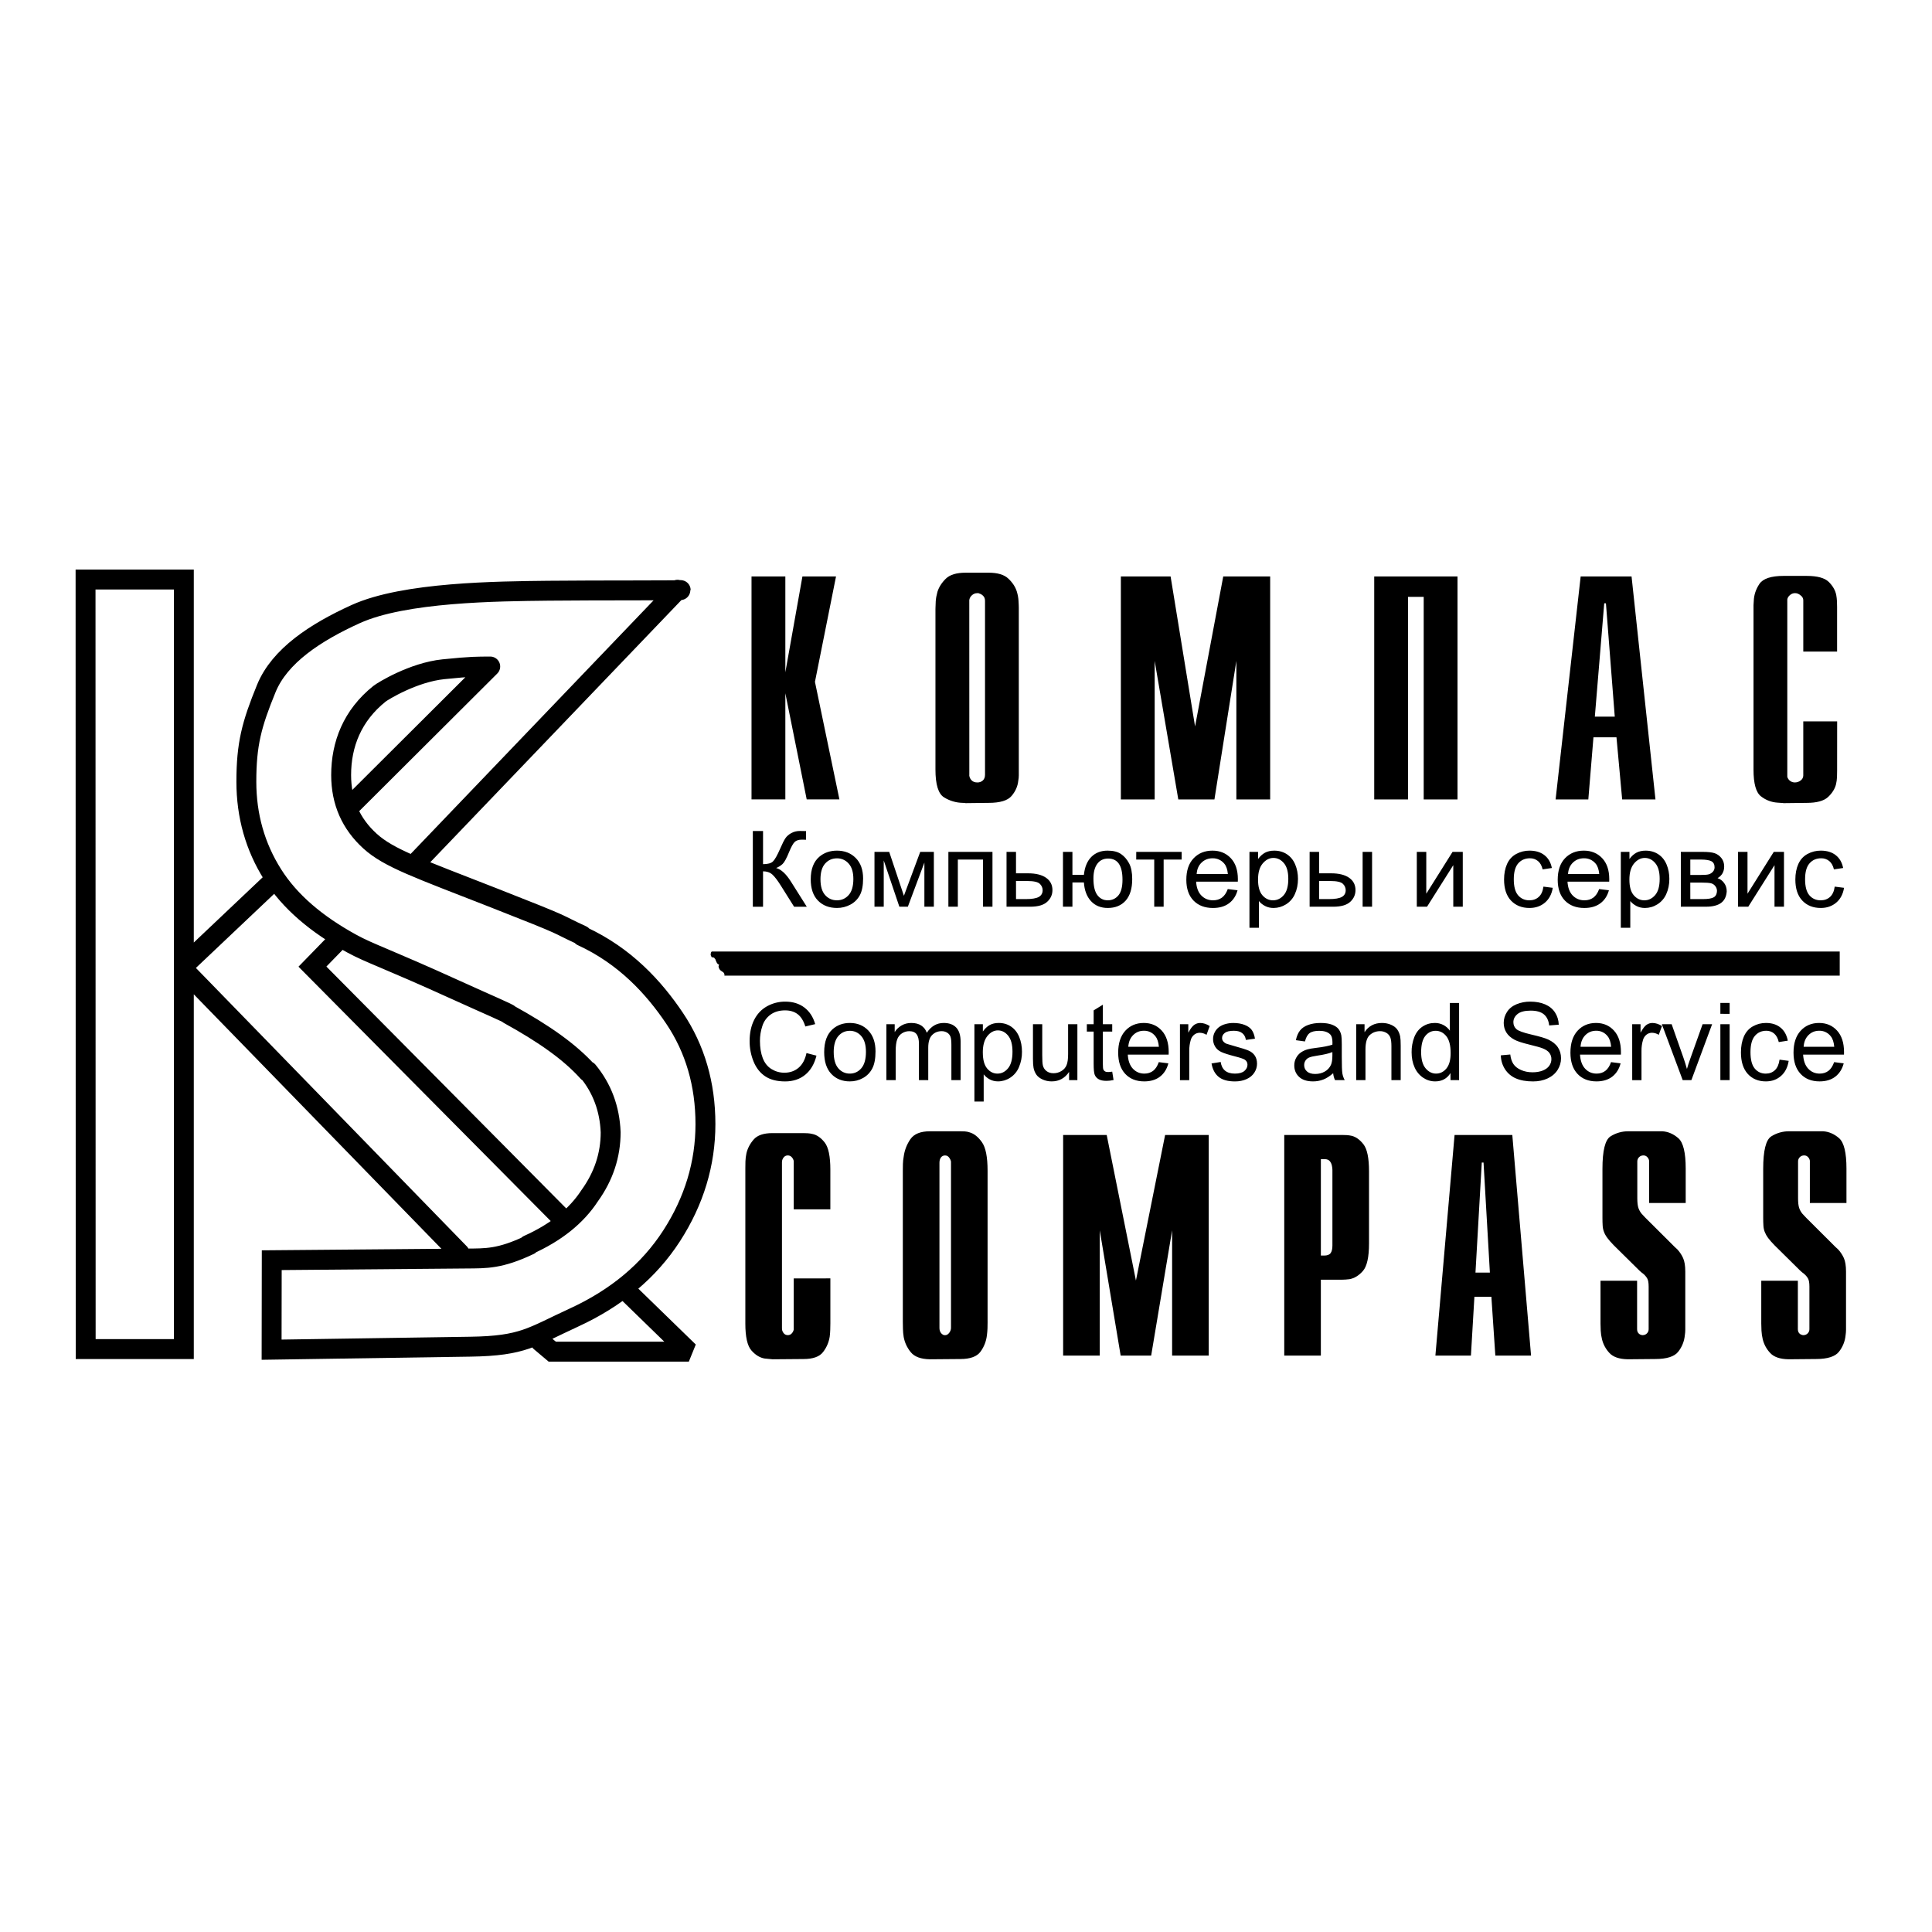
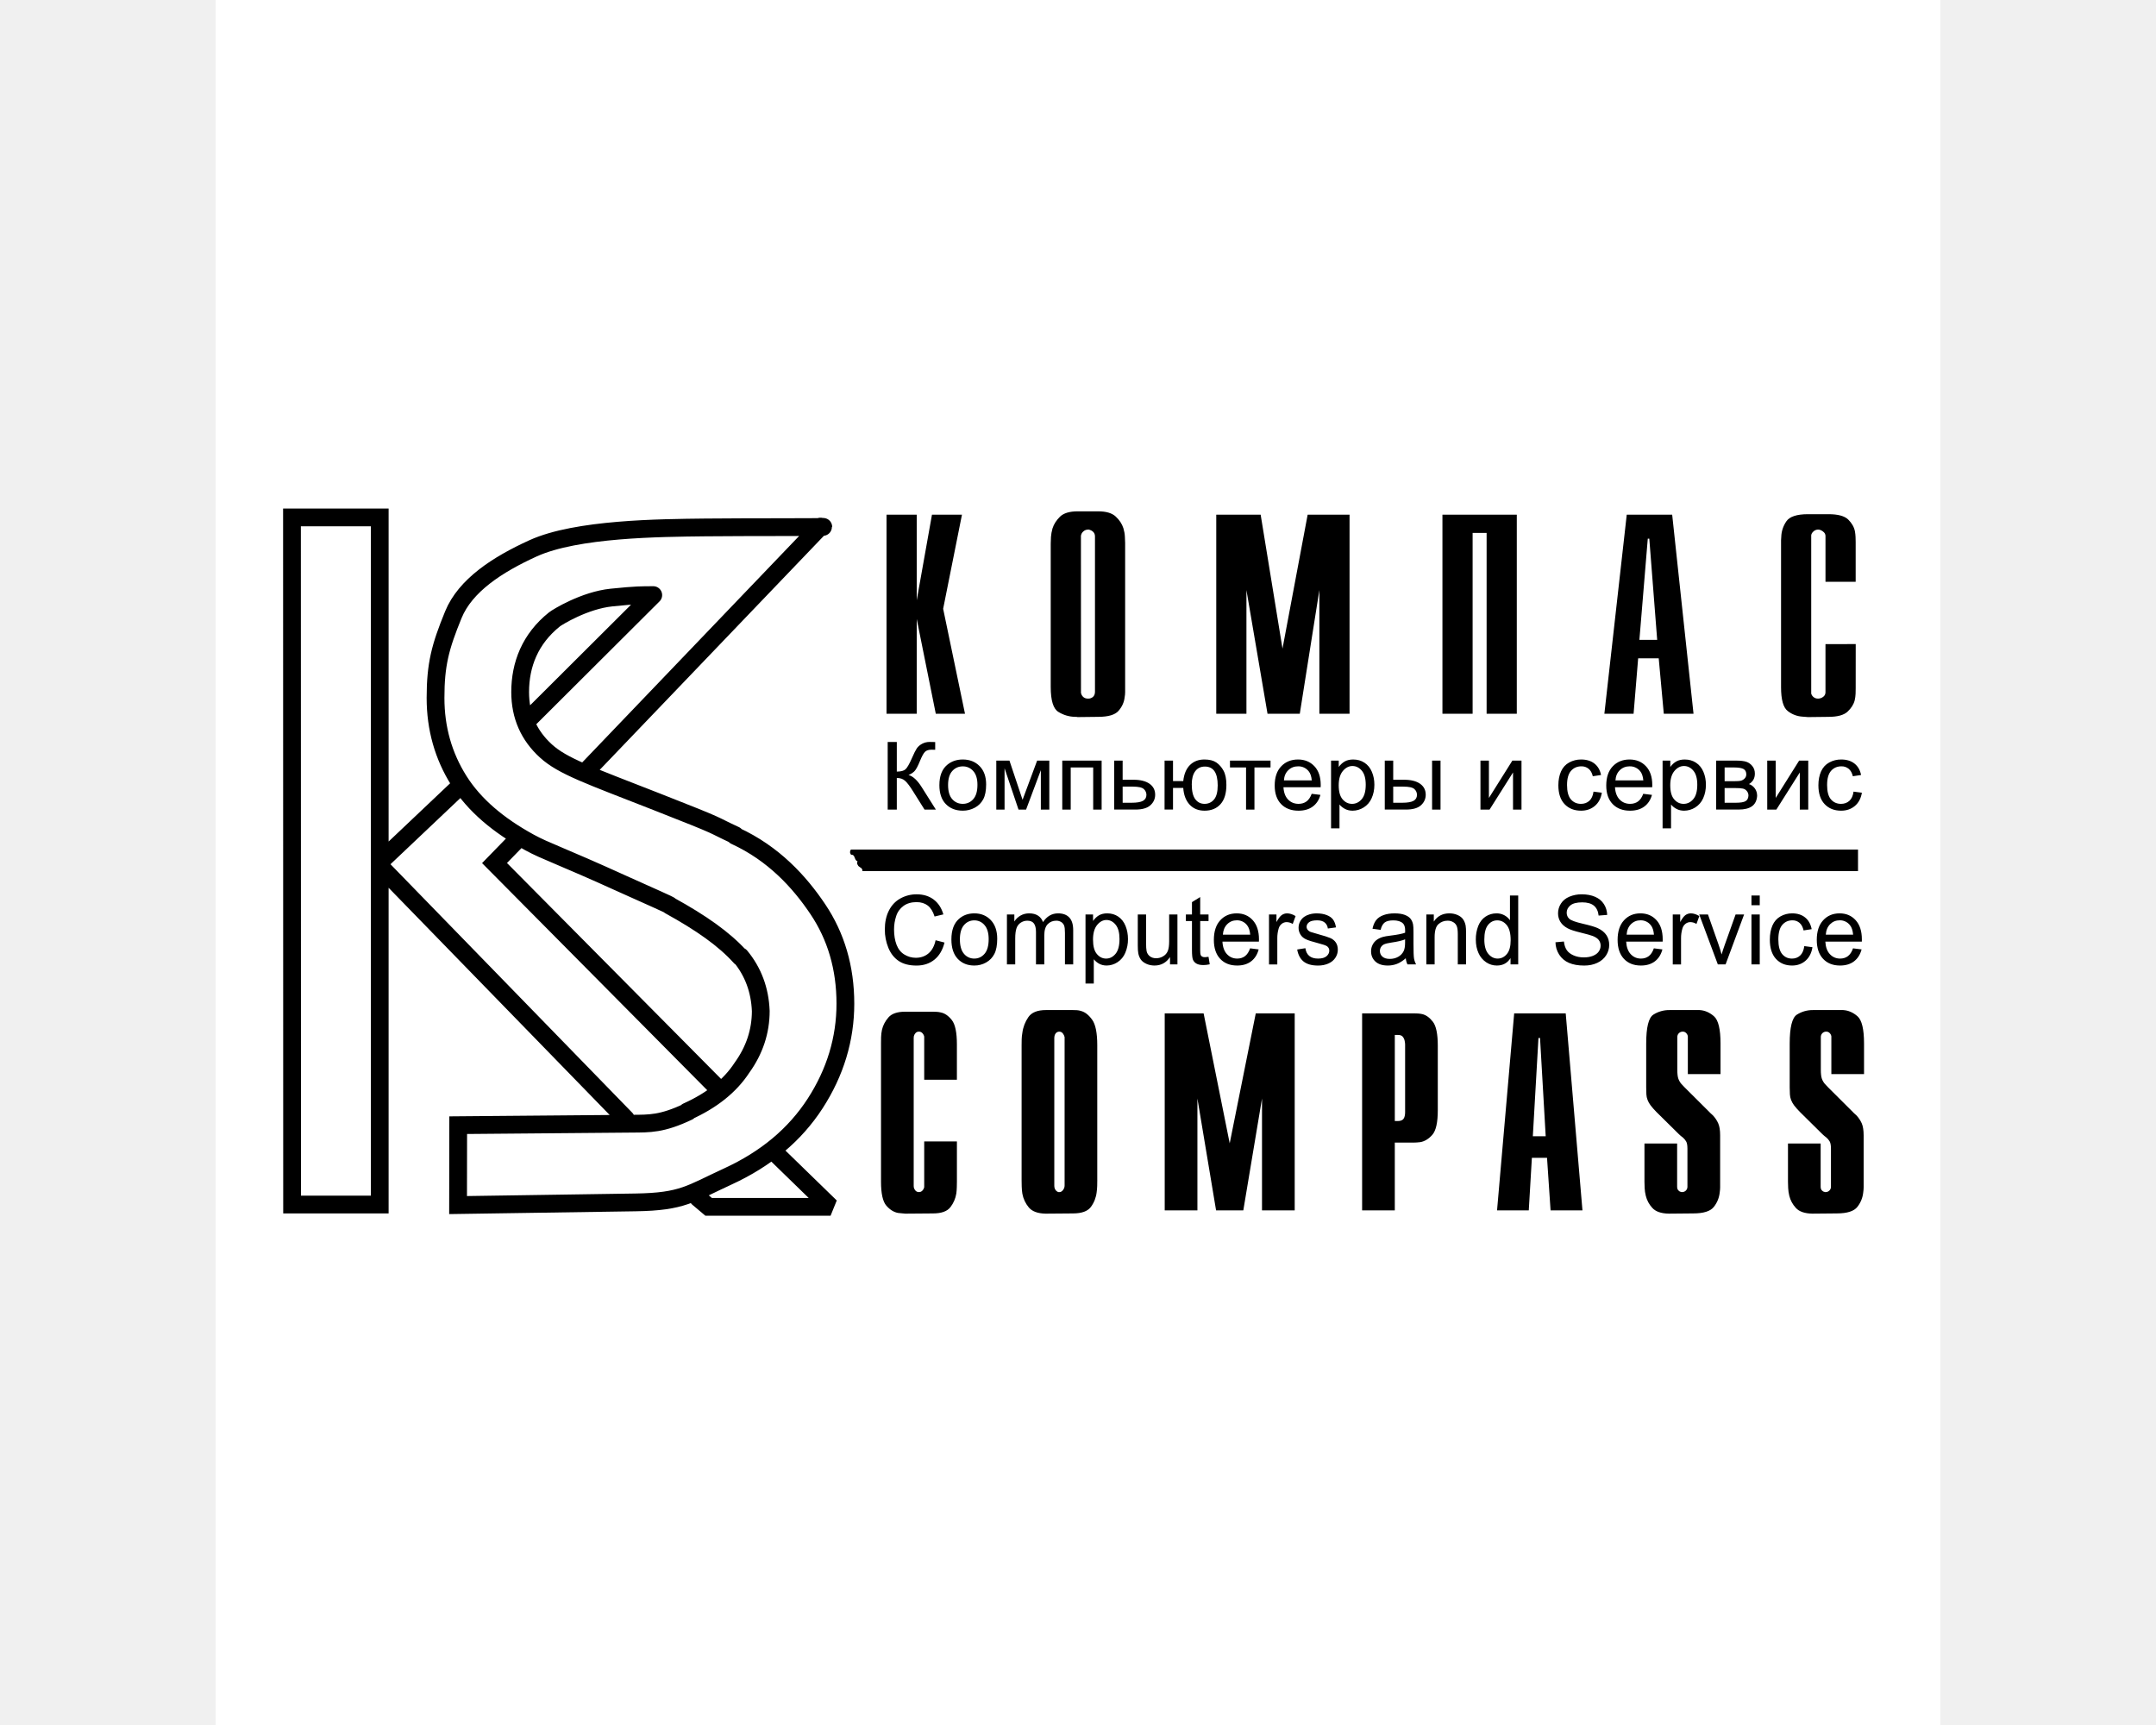
- <svg xmlns="http://www.w3.org/2000/svg" width="250" height="250" viewBox="0 0 192.756 192.756">
+ <svg xmlns="http://www.w3.org/2000/svg" width="500" height="400" viewBox="0 0 192.756 192.756">
  <path fill-rule="evenodd" clip-rule="evenodd" fill="#fff" d="M0 0h192.756v192.756H0V0z" />
  <path fill-rule="evenodd" clip-rule="evenodd" d="M183.549 97.338H72.277v-.147l-.049-.097-.073-.098-.123-.074-.098-.074-.098-.075-.073-.121-.049-.099-.025-.147.049-.172-.122-.048-.074-.098-.048-.074-.049-.123-.049-.098-.025-.098-.074-.073-.048-.074-.098-.025-.148-.024-.024-.049-.024-.049-.025-.049-.024-.074v-.122l.024-.074v-.049l.025-.025.048-.073H183.549v2.403z" />
  <path d="M67.595 58.84L41.51 86.069m-7.633 7.592l-2.705 2.779 25.106 25.318m6.449 7.263l5.999 5.834H55.098l-1.182-.996m-8.059-8.824l-27.178-27.93m-.337-.437v37.93H8.549l-.013-76.779h9.806v41.143m.144-2.755l8.976-8.499m7.346-7.155l14.103-14.056m3.781 57.716c2.756-1.234 4.812-2.877 6.135-4.91m0 0c1.398-1.939 2.099-4.055 2.099-6.344m-.001 0c-.094-2.33-.851-4.375-2.278-6.102m0 .086c-1.793-1.996-4.38-3.814-7.895-5.75m.051.02c.023-.088-2.105-.982-5.318-2.443-6.961-3.167-8.592-3.64-10.4-4.631-3.493-1.915-6.169-4.166-7.896-6.91-1.73-2.75-2.61-5.832-2.61-9.238 0-3.745.524-5.716 1.99-9.3 1.333-3.26 4.9-5.597 8.913-7.421 4.865-2.212 14.173-2.274 19.213-2.333 4.258-.051 15.218-.011 12.9-.077M48.9 66.5c-1.237.003-1.822-.019-4.655.271-3.019.309-6.071 2.197-6.38 2.444-2.714 2.17-3.829 5.044-3.829 8.115 0 2.667.975 4.854 2.878 6.585 1.889 1.717 4.812 2.711 12.414 5.69 7.851 3.077 5.781 2.359 8.734 3.717m0 .075c4.309 1.981 7.194 5.15 9.239 8.195m0 0c2.045 3.043 3.08 6.572 3.081 10.559m0-.001c0 3.934-1.125 7.666-3.376 11.152m-.001.001c-2.255 3.49-5.516 6.209-9.738 8.148m.001 0c-4.224 1.939-5.052 2.83-10.335 2.908l-19.835.299.014-8.928 19.426-.166c1.948-.016 3.339.047 6.281-1.352" fill="none" stroke="#000" stroke-width="1.986" stroke-linecap="round" stroke-miterlimit="2.613" />
  <path d="M75.11 82.91l1.019.001v3.308c.465 0 .793-.089.981-.264.188-.178.432-.604.725-1.277.212-.494.39-.844.527-1.049.138-.204.336-.377.591-.515.256-.139.539-.208.847-.208.391 0 .599.004.619.011v.865l-.204-.005-.205-.005c-.324 0-.567.078-.725.233-.16.153-.344.484-.551.988-.258.639-.478 1.042-.657 1.208a2.043 2.043 0 0 1-.64.4c.496.133.987.584 1.47 1.35l1.586 2.514h-1.266l-1.287-2.049c-.353-.566-.648-.956-.886-1.167-.238-.211-.548-.318-.925-.318v3.534H75.11V82.91zm5.778 4.817c0-1.012.287-1.764.86-2.251.479-.405 1.064-.608 1.755-.608.766 0 1.393.247 1.879.739.486.494.73 1.175.73 2.042 0 .705-.107 1.259-.323 1.662a2.254 2.254 0 0 1-.94.94 2.772 2.772 0 0 1-1.347.336c-.78 0-1.413-.245-1.894-.736-.48-.491-.722-1.2-.722-2.124h.002zm.971 0c0 .702.155 1.228.466 1.575.312.349.705.522 1.178.522.468 0 .859-.176 1.169-.524.312-.35.468-.885.468-1.604 0-.676-.156-1.188-.469-1.537a1.509 1.509 0 0 0-1.168-.523c-.473 0-.866.174-1.177.52-.312.347-.468.873-.468 1.573l.001-.002zm5.388-2.735h1.47l1.466 4.381 1.628-4.381h1.36v5.472h-.945v-4.405l-1.65 4.405h-.846l-1.559-4.616v4.616h-.924v-5.472zm7.373 0h4.399v5.472h-.943V85.76h-2.512v4.704h-.944v-5.472zm5.802 0h.945v2.139h1.197c.779 0 1.383.149 1.805.446.422.296.633.708.633 1.228 0 .457-.176.849-.529 1.172-.352.323-.914.486-1.688.486h-2.363v-5.471zm.947 4.71h.99c.598 0 1.027-.073 1.281-.215.256-.144.385-.371.385-.676a.865.865 0 0 0-.285-.633c-.188-.186-.607-.279-1.254-.279h-1.119l.002 1.803zm4.684-4.71h.943v2.288h1.145c.084-.782.334-1.382.748-1.793.416-.412.955-.619 1.615-.619.564 0 1.01.113 1.334.334.326.224.596.532.807.923s.316.919.316 1.582c0 .943-.219 1.661-.654 2.149-.438.488-1.033.732-1.783.732-.695 0-1.254-.227-1.674-.68-.418-.454-.656-1.076-.709-1.866h-1.145v2.421h-.945l.002-5.471zm4.506.665c-.463 0-.824.174-1.08.522-.258.348-.387.839-.387 1.467 0 .751.129 1.304.389 1.654.26.349.607.524 1.041.524.43 0 .783-.163 1.057-.486.273-.324.412-.848.412-1.568 0-.705-.119-1.234-.355-1.585-.238-.351-.6-.528-1.078-.528h.001zm2.804-.665h4.531v.768h-1.797v4.704h-.939V85.76h-1.797l.002-.768zm9.131 3.71l.977.12c-.154.559-.439.994-.855 1.302-.416.311-.951.465-1.598.465-.816 0-1.463-.247-1.941-.739-.477-.494-.717-1.186-.717-2.074 0-.921.242-1.637.727-2.145.482-.507 1.111-.763 1.879-.763.746 0 1.355.25 1.828.748.473.498.709 1.199.709 2.102 0 .055-.002.138-.006.248h-4.158c.035.6.209 1.061.52 1.379.311.319.701.479 1.166.479.346 0 .643-.089.887-.267.242-.178.44-.463.582-.855zm-3.103-1.499h3.113c-.041-.46-.162-.806-.357-1.036a1.46 1.46 0 0 0-1.17-.536c-.434 0-.799.143-1.094.428-.297.284-.463.666-.492 1.144zm5.267 5.36v-7.571h.859v.712c.203-.278.434-.488.688-.627.256-.139.568-.208.932-.208.475 0 .896.121 1.26.361s.641.58.824 1.018c.186.438.279.92.279 1.44 0 .56-.104 1.064-.309 1.512a2.275 2.275 0 0 1-.893 1.031 2.332 2.332 0 0 1-1.23.358c-.314 0-.598-.065-.848-.196s-.459-.296-.619-.495v2.664l-.943.001zm.856-4.805c0 .705.145 1.226.436 1.562.291.336.643.505 1.057.505.418 0 .779-.174 1.078-.522.299-.348.449-.888.449-1.62 0-.697-.146-1.221-.438-1.566-.293-.347-.645-.521-1.049-.521-.402 0-.758.186-1.068.555-.311.367-.465.904-.465 1.607zm10.435-2.766h.943v5.472h-.943v-5.472zm-5.289 0h.945v2.139h1.197c.779 0 1.381.149 1.803.446.422.296.633.708.633 1.228 0 .457-.176.849-.525 1.172-.354.323-.916.486-1.689.486h-2.363v-5.471h-.001zm.945 4.71h.992c.598 0 1.025-.073 1.281-.215.256-.144.383-.371.383-.676a.863.863 0 0 0-.283-.633c-.188-.186-.607-.279-1.254-.279h-1.119v1.803zm9.75-4.71h.945v4.174l2.621-4.174h1.02v5.472h-.947v-4.147l-2.619 4.147h-1.02v-5.472zm12.635 3.467l.93.119c-.102.628-.363 1.122-.781 1.477s-.934.533-1.541.533c-.764 0-1.377-.245-1.842-.733-.463-.489-.695-1.193-.695-2.106 0-.59.102-1.109.299-1.551.201-.443.504-.776.912-.997a2.74 2.74 0 0 1 1.33-.333c.605 0 1.102.151 1.486.451.385.3.633.728.742 1.281l-.92.139c-.086-.368-.242-.645-.463-.83a1.225 1.225 0 0 0-.809-.278c-.475 0-.863.167-1.16.501s-.447.867-.447 1.591c0 .735.145 1.27.432 1.602.287.333.662.5 1.125.5.369 0 .68-.112.928-.334.25-.222.408-.566.473-1.03l.001-.002zm5.557.243l.975.12c-.154.559-.438.994-.855 1.302-.416.311-.949.465-1.596.465-.816 0-1.463-.247-1.941-.739-.477-.494-.717-1.186-.717-2.074 0-.921.242-1.637.725-2.145.484-.507 1.111-.763 1.879-.763.748 0 1.355.25 1.828.748.473.498.711 1.199.711 2.102 0 .055-.004.138-.006.248h-4.16c.035.6.211 1.061.52 1.379.312.319.701.479 1.166.479.348 0 .645-.089.889-.267.244-.179.439-.464.582-.856v.001zm-3.106-1.499h3.115c-.043-.46-.162-.806-.357-1.036a1.46 1.46 0 0 0-1.172-.536c-.432 0-.799.143-1.094.428-.296.284-.46.666-.492 1.144zm5.268 5.36v-7.571h.861v.712c.203-.278.434-.488.688-.627.256-.139.566-.208.93-.208.477 0 .898.121 1.262.361s.639.58.824 1.018c.184.438.277.92.277 1.44 0 .56-.104 1.064-.307 1.512a2.298 2.298 0 0 1-.893 1.031 2.333 2.333 0 0 1-1.232.358c-.314 0-.598-.065-.848-.196s-.457-.296-.617-.495v2.664l-.945.001zm.857-4.805c0 .705.143 1.226.436 1.562.289.336.641.505 1.055.505.42 0 .779-.174 1.078-.522.301-.348.451-.888.451-1.62 0-.697-.146-1.221-.439-1.566-.291-.347-.643-.521-1.047-.521-.402 0-.76.186-1.07.555-.309.369-.465.906-.465 1.609h.001v-.002zm5.131-2.766h2.178c.535 0 .936.044 1.195.132.26.087.484.248.672.481.188.233.279.514.279.84 0 .261-.055.49-.164.683a1.31 1.31 0 0 1-.496.486c.264.085.48.247.654.482.174.235.26.515.26.837-.035.518-.225.905-.566 1.154-.344.25-.844.375-1.498.375h-2.514v-5.47zm.946 2.303h1.008c.402 0 .68-.02.828-.062a.894.894 0 0 0 .406-.249.64.64 0 0 0 .178-.452c0-.288-.105-.491-.312-.604-.209-.112-.566-.17-1.07-.17h-1.039l.001 1.537zm0 2.407h1.244c.535 0 .904-.062 1.102-.183.199-.122.305-.333.316-.632a.778.778 0 0 0-.174-.485.747.747 0 0 0-.451-.284c-.186-.04-.484-.061-.895-.061h-1.145l.003 1.645zm4.761-4.71h.945v4.174l2.621-4.174h1.018v5.472h-.945v-4.147l-2.619 4.147h-1.02v-5.472zm9.647 3.467l.93.119c-.102.628-.361 1.122-.779 1.477-.42.355-.934.533-1.543.533-.764 0-1.377-.245-1.84-.733-.465-.489-.697-1.193-.697-2.106 0-.59.102-1.109.299-1.551.201-.443.506-.776.912-.997a2.742 2.742 0 0 1 1.332-.333c.605 0 1.102.151 1.484.451.385.3.633.728.742 1.281l-.92.139c-.086-.368-.242-.645-.463-.83a1.225 1.225 0 0 0-.809-.278c-.475 0-.863.167-1.158.501-.299.334-.447.867-.447 1.591 0 .735.143 1.27.43 1.602.287.333.664.5 1.125.5.369 0 .68-.112.93-.334.248-.222.406-.566.471-1.03l.001-.002zM80.461 105.064l.999.258c-.209.836-.587 1.475-1.13 1.914-.543.438-1.209.658-1.995.658-.812 0-1.474-.168-1.983-.506-.509-.338-.898-.826-1.164-1.467a5.334 5.334 0 0 1-.398-2.064c0-.801.15-1.502.45-2.098.3-.598.727-1.051 1.28-1.359a3.681 3.681 0 0 1 1.831-.467c.753 0 1.389.197 1.904.588.515.393.874.945 1.077 1.656l-.983.236c-.176-.561-.43-.971-.762-1.225-.332-.254-.752-.383-1.256-.383-.581 0-1.065.143-1.454.424a2.229 2.229 0 0 0-.82 1.145 4.675 4.675 0 0 0-.237 1.477c0 .654.093 1.227.279 1.715.187.488.479.855.873 1.096.395.242.823.363 1.282.363.559 0 1.034-.166 1.42-.494.388-.33.652-.818.789-1.465v-.002h-.002zm1.768-.089c0-1.031.281-1.797.842-2.295.469-.412 1.043-.619 1.72-.619.751 0 1.366.252 1.843.754.476.504.716 1.197.716 2.082 0 .719-.105 1.283-.316 1.693-.21.412-.52.732-.921.959a2.628 2.628 0 0 1-1.321.342c-.764 0-1.384-.25-1.855-.75s-.708-1.223-.708-2.164v-.002zm.951 0c0 .715.152 1.25.456 1.605a1.46 1.46 0 0 0 1.154.533c.459 0 .842-.18 1.146-.535.306-.357.459-.902.459-1.635 0-.689-.153-1.211-.46-1.566a1.458 1.458 0 0 0-1.146-.533c-.463 0-.849.176-1.152.529-.306.354-.459.889-.459 1.604l.002-.002zm5.255 2.789v-5.576h.829v.781c.171-.271.4-.492.685-.658.285-.166.609-.25.972-.25.406 0 .738.088.996.258.259.17.442.412.549.719.431-.65.994-.977 1.687-.977.542 0 .96.154 1.25.461.292.305.438.777.438 1.414v3.828h-.921v-3.512c0-.379-.03-.652-.089-.816a.788.788 0 0 0-.327-.404 1.02 1.02 0 0 0-.556-.152c-.383 0-.704.133-.958.393-.253.26-.379.68-.379 1.254v3.238h-.928v-3.623c0-.42-.075-.734-.226-.945-.15-.209-.399-.316-.741-.316-.26 0-.503.07-.723.211a1.177 1.177 0 0 0-.482.615c-.098.27-.149.658-.149 1.166v2.893h-.927v-.002zm8.782 2.14v-7.717h.844v.725c.199-.283.424-.498.674-.639s.557-.213.912-.213c.465 0 .879.123 1.234.367.357.246.629.592.809 1.037.182.447.273.939.273 1.469a3.79 3.79 0 0 1-.303 1.541 2.296 2.296 0 0 1-.875 1.051 2.217 2.217 0 0 1-1.207.365c-.307 0-.586-.066-.83-.199a1.923 1.923 0 0 1-.605-.504v2.715l-.926.002zm.84-4.898c0 .719.141 1.25.426 1.592.285.344.631.516 1.035.516.41 0 .764-.178 1.057-.533s.441-.904.441-1.652c0-.709-.143-1.242-.43-1.596s-.631-.531-1.027-.531c-.395 0-.744.189-1.049.564-.303.377-.455.924-.455 1.641h.002v-.001zm8.605 2.758v-.818c-.424.631-1.004.945-1.734.945-.322 0-.623-.062-.902-.188-.279-.127-.49-.287-.623-.477a1.792 1.792 0 0 1-.287-.701c-.037-.186-.057-.48-.057-.883v-3.455h.926v3.094c0 .492.02.826.059.998a.983.983 0 0 0 .369.584c.189.143.424.213.699.213.279 0 .541-.072.783-.217.244-.146.418-.346.518-.594.102-.25.152-.615.152-1.09v-2.988h.926v5.576h-.829v.001zm4.303-.846l.135.836c-.26.057-.496.084-.701.084-.336 0-.598-.055-.781-.162a.904.904 0 0 1-.391-.428c-.076-.176-.113-.549-.113-1.115v-3.211h-.68v-.734h.68v-1.381l.92-.568v1.949h.932v.734h-.932v3.262c0 .27.018.443.049.52.033.076.086.141.16.186s.18.068.316.068c.103-.001.24-.015.406-.04zm4.648-.949l.955.121c-.148.57-.43 1.014-.836 1.328-.41.314-.932.473-1.566.473-.799 0-1.434-.25-1.902-.752-.469-.504-.703-1.209-.703-2.115 0-.939.238-1.668.711-2.186.475-.518 1.09-.777 1.842-.777.732 0 1.33.254 1.793.762s.695 1.223.695 2.143c0 .057-.004.141-.006.252h-4.076c.033.613.205 1.082.508 1.406.307.326.688.49 1.145.49.34 0 .629-.092.869-.273s.431-.474.571-.872zm-3.043-1.53h3.053c-.041-.469-.158-.82-.352-1.055a1.401 1.401 0 0 0-1.146-.547c-.424 0-.783.146-1.072.436-.291.291-.451.68-.483 1.166zm5.155 3.325l-.002-5.576h.834v.844c.213-.393.41-.654.588-.779.182-.127.381-.191.598-.191.311 0 .629.104.951.305l-.32.877a1.31 1.31 0 0 0-.678-.205.869.869 0 0 0-.545.188 1.005 1.005 0 0 0-.346.518 3.711 3.711 0 0 0-.154 1.102v2.92h-.926v-.003zm3.15-1.664l.914-.146c.053.375.195.662.43.861.236.197.564.299.986.299.424 0 .74-.088.947-.264.205-.178.309-.387.309-.625a.58.58 0 0 0-.271-.502c-.127-.084-.445-.193-.949-.322-.68-.174-1.15-.326-1.412-.453s-.463-.305-.596-.531a1.412 1.412 0 0 1-.205-.748c0-.248.057-.479.168-.689a1.52 1.52 0 0 1 .455-.529 1.97 1.97 0 0 1 .59-.275c.248-.074.516-.113.801-.113.428 0 .805.062 1.129.189.324.125.564.297.719.512.152.217.262.504.318.865l-.906.125c-.041-.287-.16-.512-.357-.672-.197-.162-.477-.242-.836-.242-.426 0-.73.072-.912.215s-.271.312-.271.506c0 .123.037.232.113.33a.798.798 0 0 0 .354.252c.092.035.367.115.82.242.654.178 1.111.326 1.371.438.258.113.463.279.609.496s.221.488.221.811c0 .314-.09.611-.27.889-.18.279-.441.496-.779.646-.34.152-.725.229-1.152.229-.709 0-1.252-.15-1.625-.451-.371-.301-.611-.748-.713-1.34v-.003zm12.137.976c-.344.299-.674.51-.992.631a2.804 2.804 0 0 1-1.021.184c-.6 0-1.062-.148-1.385-.447s-.484-.684-.484-1.148c0-.273.062-.523.184-.748.121-.227.279-.408.477-.545s.422-.24.668-.309c.18-.051.457-.1.824-.145.748-.088 1.299-.199 1.652-.324l.004-.246c0-.387-.086-.658-.262-.814-.236-.213-.59-.32-1.055-.32-.436 0-.76.078-.965.232-.207.156-.361.432-.461.828l-.906-.125c.082-.396.217-.717.406-.959.189-.244.461-.432.818-.562.355-.131.77-.197 1.24-.197.465 0 .846.057 1.137.168s.506.254.643.424c.139.17.234.385.289.643.031.16.047.453.047.873v1.26c0 .877.021 1.436.059 1.666.039.232.119.459.234.67h-.967a2.034 2.034 0 0 1-.186-.688h.002v-.002zm-.078-2.111c-.336.141-.842.26-1.514.357-.381.057-.65.119-.809.189a.807.807 0 0 0-.494.756c0 .252.094.463.281.631.186.166.461.252.82.252.355 0 .676-.08.951-.238a1.46 1.46 0 0 0 .613-.654c.1-.213.15-.529.15-.945v-.348h.002zm2.373 2.799v-5.576h.834v.793c.4-.611.98-.92 1.738-.92.33 0 .633.061.908.182.277.119.484.279.621.475s.234.43.289.699c.033.176.051.482.051.918v3.43h-.926v-3.391c0-.387-.037-.674-.109-.865a.883.883 0 0 0-.383-.455 1.196 1.196 0 0 0-.646-.174c-.395 0-.736.129-1.021.385-.287.256-.43.742-.43 1.455v3.045h-.926v-.001zm9.41 0l-.002-.703c-.346.555-.855.83-1.527.83-.438 0-.838-.123-1.201-.367a2.388 2.388 0 0 1-.85-1.027c-.201-.438-.301-.943-.301-1.514a4.1 4.1 0 0 1 .271-1.516c.182-.453.455-.803.818-1.043s.77-.363 1.219-.363a1.8 1.8 0 0 1 1.508.768v-2.762h.922v7.697h-.857zm-2.93-2.784c0 .713.148 1.25.441 1.602.295.354.645.531 1.047.531.404 0 .75-.17 1.031-.506.283-.338.424-.854.424-1.547 0-.764-.145-1.324-.432-1.68-.287-.357-.645-.537-1.066-.537-.41 0-.756.172-1.031.514-.275.344-.414.887-.414 1.625v-.002zm7.953.311l.941-.084c.043.385.148.703.311.949s.418.447.76.598c.342.152.73.229 1.156.229.381 0 .721-.059 1.01-.172.291-.117.508-.275.65-.477s.215-.422.215-.658a1.01 1.01 0 0 0-.207-.635c-.137-.18-.363-.332-.678-.453-.203-.082-.652-.207-1.344-.377-.693-.168-1.18-.328-1.457-.48-.359-.193-.629-.432-.805-.717s-.266-.605-.266-.959c0-.389.107-.752.324-1.088.215-.338.531-.596.947-.77a3.511 3.511 0 0 1 1.385-.264c.559 0 1.053.092 1.479.275.428.184.756.455.986.811.23.357.354.764.371 1.215l-.957.074c-.053-.486-.229-.855-.523-1.104-.297-.248-.736-.373-1.314-.373-.604 0-1.045.113-1.318.338-.277.227-.416.498-.416.816 0 .277.1.506.293.684.191.18.695.361 1.506.549s1.369.352 1.67.492c.438.205.764.469.973.785.209.314.312.682.312 1.096 0 .408-.115.795-.342 1.156-.23.361-.562.645-.992.846s-.916.301-1.455.301c-.682 0-1.256-.102-1.715-.303a2.416 2.416 0 0 1-1.086-.916 2.633 2.633 0 0 1-.416-1.385h.002v.001zm10.994.678l.955.121c-.15.57-.43 1.014-.836 1.328-.41.314-.932.473-1.566.473-.801 0-1.434-.25-1.902-.752-.469-.504-.703-1.209-.703-2.115 0-.939.238-1.668.711-2.186.475-.518 1.09-.777 1.842-.777.732 0 1.33.254 1.793.762s.693 1.223.693 2.143l-.004.252h-4.078c.035.613.207 1.082.51 1.406.307.326.688.49 1.145.49.34 0 .629-.092.869-.273s.432-.473.57-.871h.001v-.001zm-3.043-1.53h3.053c-.041-.469-.158-.82-.352-1.055a1.404 1.404 0 0 0-1.146-.547c-.424 0-.783.146-1.072.436-.291.291-.453.68-.483 1.166zm5.155 3.325l-.002-5.576h.834v.844c.213-.393.41-.654.588-.779.182-.127.381-.191.596-.191.312 0 .631.104.953.305l-.32.877a1.316 1.316 0 0 0-.678-.205.869.869 0 0 0-.545.188 1.005 1.005 0 0 0-.346.518 3.711 3.711 0 0 0-.154 1.102v2.92h-.926v-.003zm5.037 0l-2.08-5.576h.979l1.174 3.34c.125.359.244.736.35 1.125.082-.295.197-.65.346-1.061l1.215-3.404h.951l-2.068 5.576h-.867zm3.758-6.614v-1.084h.926v1.086l-.926-.002zm0 6.614v-5.576h.926v5.576h-.926zm5.904-2.043l.912.121c-.1.641-.355 1.145-.766 1.506s-.914.543-1.512.543c-.748 0-1.348-.25-1.803-.746-.455-.5-.682-1.217-.682-2.148 0-.602.098-1.129.291-1.58.197-.451.496-.791.895-1.016.4-.227.836-.34 1.305-.34.594 0 1.08.154 1.455.461.379.305.621.742.729 1.305l-.902.141c-.084-.375-.238-.656-.455-.846a1.166 1.166 0 0 0-.791-.283c-.465 0-.846.17-1.137.512-.291.34-.438.883-.438 1.621 0 .75.141 1.293.422 1.633s.65.51 1.102.51c.363 0 .668-.115.912-.342.242-.227.398-.576.463-1.049v-.003zm5.447.248l.957.121c-.152.57-.432 1.014-.84 1.328s-.932.473-1.564.473c-.801 0-1.434-.25-1.902-.752-.469-.504-.703-1.209-.703-2.115 0-.939.236-1.668.711-2.186s1.088-.777 1.842-.777c.732 0 1.328.254 1.791.762s.695 1.223.695 2.143l-.004.252h-4.078c.035.613.205 1.082.51 1.406.307.326.688.49 1.145.49.34 0 .629-.092.869-.273s.432-.473.57-.871h.001v-.001zm-3.043-1.53h3.053c-.041-.469-.158-.82-.352-1.055a1.404 1.404 0 0 0-1.146-.547c-.426 0-.783.146-1.072.436-.291.291-.453.68-.483 1.166zM74.979 57.513h3.375v9.562l1.704-9.562h3.352l-2.102 10.515 2.441 11.729h-3.264l-2.131-10.59v10.59h-3.375V57.513zm18.353 3.231v-.051a15 15 0 0 1 .026-.702c.018-.289.077-.605.17-.943.151-.475.431-.915.836-1.311.406-.399 1.069-.599 1.977-.599h2.298c.889 0 1.545.196 1.957.585.418.389.705.826.855 1.301.094.316.152.626.166.926.02.299.029.54.029.716V77.35c0 .175-.018.364-.055.557-.055.544-.279 1.05-.668 1.507-.387.458-1.15.688-2.285.688l-2.298.027a.556.556 0 0 0-.155-.027h-.129a3.636 3.636 0 0 1-1.874-.554c-.568-.351-.852-1.28-.852-2.78V60.744h.002zm3.378 16.55c0 .017-.004.034-.004.042v.041a.802.802 0 0 0 .229.475c.134.141.326.213.568.213a.79.79 0 0 0 .557-.199c.141-.131.215-.324.215-.568V59.95c0-.214-.062-.382-.186-.503a.881.881 0 0 0-.412-.24.102.102 0 0 0-.07-.028h-.104a.768.768 0 0 0-.538.214.768.768 0 0 0-.259.478v.08l.004 17.343zm15.118-19.781h4.963l2.441 14.964 2.811-14.964h4.682v22.245h-3.373V65.937l-2.188 13.821h-3.605l-2.357-13.821v13.821h-3.373V57.513h-.001zm25.277 0h8.311v22.245h-3.373V59.551h-1.564v20.207h-3.373V57.513h-.001zm20.598 0h5.078l2.385 22.245h-3.322l-.568-6.197h-2.297l-.512 6.197h-3.264l2.5-22.245zm3.402 13.984l-.881-11.307h-.17l-.936 11.307h1.987zm22.188.474l-.004 4.849v.08c0 .175-.004.385-.012.622a3.836 3.836 0 0 1-.098.73c-.115.458-.385.884-.797 1.27-.414.385-1.125.581-2.129.581l-2.301.027c-.092-.017-.191-.027-.295-.027s-.217-.01-.328-.024a2.94 2.94 0 0 1-1.629-.623c-.502-.379-.752-1.27-.752-2.664V60.744v-.368c0-.123.01-.258.025-.399.018-.616.209-1.19.566-1.721.359-.53 1.166-.798 2.412-.798h2.301c1.059 0 1.793.199 2.199.595.404.399.66.839.752 1.314.037.209.062.419.07.623.006.203.014.396.014.571V65.01h-3.373v-5.113a.588.588 0 0 0-.17-.413 1.121 1.121 0 0 0-.373-.251.471.471 0 0 0-.141-.042c-.055-.007-.105-.014-.143-.014a.763.763 0 0 0-.51.2c-.15.131-.24.278-.258.437v17.692a.774.774 0 0 0 .768.558.92.92 0 0 0 .568-.199.607.607 0 0 0 .258-.489v-5.402l3.38-.003zM82.846 127.545v4.484c0 .191-.006.406-.012.641s-.025.469-.054.693a3.34 3.34 0 0 1-.664 1.533c-.355.463-1.005.695-1.946.695l-3.088.025a6.523 6.523 0 0 0-.393-.037 5.487 5.487 0 0 1-.413-.041c-.478-.084-.918-.357-1.313-.811-.398-.455-.6-1.348-.6-2.672v-15.359-.051-.053c0-.211.003-.449.009-.707.006-.264.042-.535.099-.814.116-.504.362-.971.729-1.389.367-.42.988-.631 1.859-.631h3.087c.13 0 .277.008.435.014.159.008.314.033.458.068.446.086.861.371 1.237.848.379.48.568 1.387.568 2.715v3.959h-3.653v-4.691-.051-.082a.809.809 0 0 0-.198-.379.5.5 0 0 0-.39-.174.494.494 0 0 0-.381.158.8.8 0 0 0-.187.344.383.383 0 0 1-.008.088.529.529 0 0 0-.011.096v16.562c0 .033.003.064.008.088a.453.453 0 0 1 .011.096.771.771 0 0 0 .187.34.498.498 0 0 0 .381.156.503.503 0 0 0 .39-.17.815.815 0 0 0 .198-.381v-.076-5.032l3.655-.002zm15.687 4.297v.027c0 .211-.004.432-.01.658a7.084 7.084 0 0 1-.057.68 3.425 3.425 0 0 1-.639 1.648c-.355.49-1.029.736-2.014.736l-3.043.025c-.898-.016-1.534-.254-1.901-.707a3.313 3.313 0 0 1-.709-1.52 6.12 6.12 0 0 1-.073-.811c-.006-.262-.012-.5-.012-.711v-15.07c0-.207.003-.434.009-.668.005-.234.033-.477.076-.719a3.954 3.954 0 0 1 .672-1.756c.362-.525 1.017-.787 1.96-.787h3.021c.144 0 .293.008.445.014.153.006.312.041.469.092.447.123.861.449 1.238.98.379.531.566 1.482.566 2.844v15.045h.002zm-4.804.631c0 .211.048.377.141.5a.625.625 0 0 0 .314.234H94.359c.13-.018.251-.102.358-.248s.164-.311.164-.484v-16.459-.051-.078a.985.985 0 0 0-.198-.41.477.477 0 0 0-.39-.197.494.494 0 0 0-.412.197c-.102.131-.152.314-.152.539v16.457zm12.339-19.237h4.348l2.916 14.523 2.912-14.523h4.352v22.014h-3.654v-12.5l-2.09 12.5h-3.043l-2.086-12.5v12.5h-3.654v-22.014h-.001zm22.063 0H133.89c.145 0 .303.008.467.014.166.008.332.035.49.068.436.104.834.393 1.195.861.361.471.545 1.365.545 2.674v7.207c0 1.363-.203 2.279-.607 2.742-.406.463-.859.738-1.35.824-.131.016-.26.029-.391.037-.129.006-.256.014-.369.014h-2.088v7.572h-3.652v-22.013h.001zm3.98 12.032c.316 0 .533-.086.648-.25.117-.162.176-.416.176-.744v-7.549c0-.053-.006-.117-.012-.186-.006-.066-.02-.139-.033-.207a1.034 1.034 0 0 0-.207-.473c-.107-.141-.287-.211-.533-.211h-.367v9.619h.328v.001zm13.012-12.032h5.76l1.871 22.014h-3.564l-.395-5.871h-1.693l-.348 5.871h-3.545l1.914-22.014zm3.523 13.733l-.633-10.98h-.176l-.629 10.98h1.438zm14.688.81v4.826c0 .174.045.309.131.404.084.096.18.156.281.17a.153.153 0 0 0 .074.027h.078a.578.578 0 0 0 .414-.17.582.582 0 0 0 .174-.432v-4.248c0-.381-.051-.66-.152-.822a1.768 1.768 0 0 0-.369-.434 6.791 6.791 0 0 1-.219-.17 4.89 4.89 0 0 1-.217-.197l-2.523-2.492c-.273-.279-.488-.525-.641-.732s-.266-.412-.336-.604a1.995 1.995 0 0 1-.131-.615 12.326 12.326 0 0 1-.021-.773v-.092-4.811c0-1.816.268-2.895.801-3.236a3.273 3.273 0 0 1 1.787-.51H165.854c.58.035 1.113.27 1.6.695.486.428.729 1.439.729 3.027v3.432h-3.652v-4.141-.037-.041a.636.636 0 0 0-.176-.354.5.5 0 0 0-.389-.172.596.596 0 0 0-.612.608v3.666c0 .42.037.74.107.957.074.219.184.416.328.59.057.068.121.135.184.197.064.061.135.137.209.221l2.607 2.596.283.285c.088.088.178.17.262.238.246.262.443.559.588.879s.219.773.219 1.348v5.82c0 .173-.018.359-.047.551a3.08 3.08 0 0 1-.652 1.621c-.375.49-1.146.736-2.305.736l-2.738.025c-.852-.016-1.469-.23-1.836-.639a3.04 3.04 0 0 1-.73-1.352 4.506 4.506 0 0 1-.129-.865 14.6 14.6 0 0 1-.021-.709v-.037-4.232l3.651-.002zm16.039 0v4.826c0 .174.045.309.129.404s.182.156.283.17c.027.018.053.027.074.027h.078a.57.57 0 0 0 .412-.17.577.577 0 0 0 .176-.432v-4.248c0-.381-.051-.66-.152-.822a1.733 1.733 0 0 0-.371-.434c-.072-.055-.146-.111-.217-.17-.074-.061-.146-.129-.219-.197l-2.521-2.492a7.62 7.62 0 0 1-.643-.732 2.62 2.62 0 0 1-.336-.604 2.053 2.053 0 0 1-.129-.615 12.178 12.178 0 0 1-.023-.773v-.092-4.811c0-1.816.27-2.895.803-3.236a3.271 3.271 0 0 1 1.785-.51h3.391c.578.035 1.113.27 1.6.695.484.428.729 1.439.729 3.027v3.432h-3.652v-4.141-.037-.041a.65.65 0 0 0-.176-.354.505.505 0 0 0-.391-.172.592.592 0 0 0-.61.608v3.666c0 .42.037.74.107.957.072.219.184.416.328.59.055.068.121.135.184.197.064.061.135.137.209.221l2.605 2.596c.104.102.199.199.283.285.088.088.178.17.264.238.246.262.443.559.588.879.143.32.217.773.217 1.348v5.82c0 .173-.018.359-.045.551a3.097 3.097 0 0 1-.652 1.621c-.377.49-1.146.736-2.305.736l-2.738.025c-.854-.016-1.469-.23-1.836-.639a3.045 3.045 0 0 1-.732-1.352 4.66 4.66 0 0 1-.127-.865 14.6 14.6 0 0 1-.021-.709v-.037-4.232l3.651-.002z" fill-rule="evenodd" clip-rule="evenodd" />
</svg>
